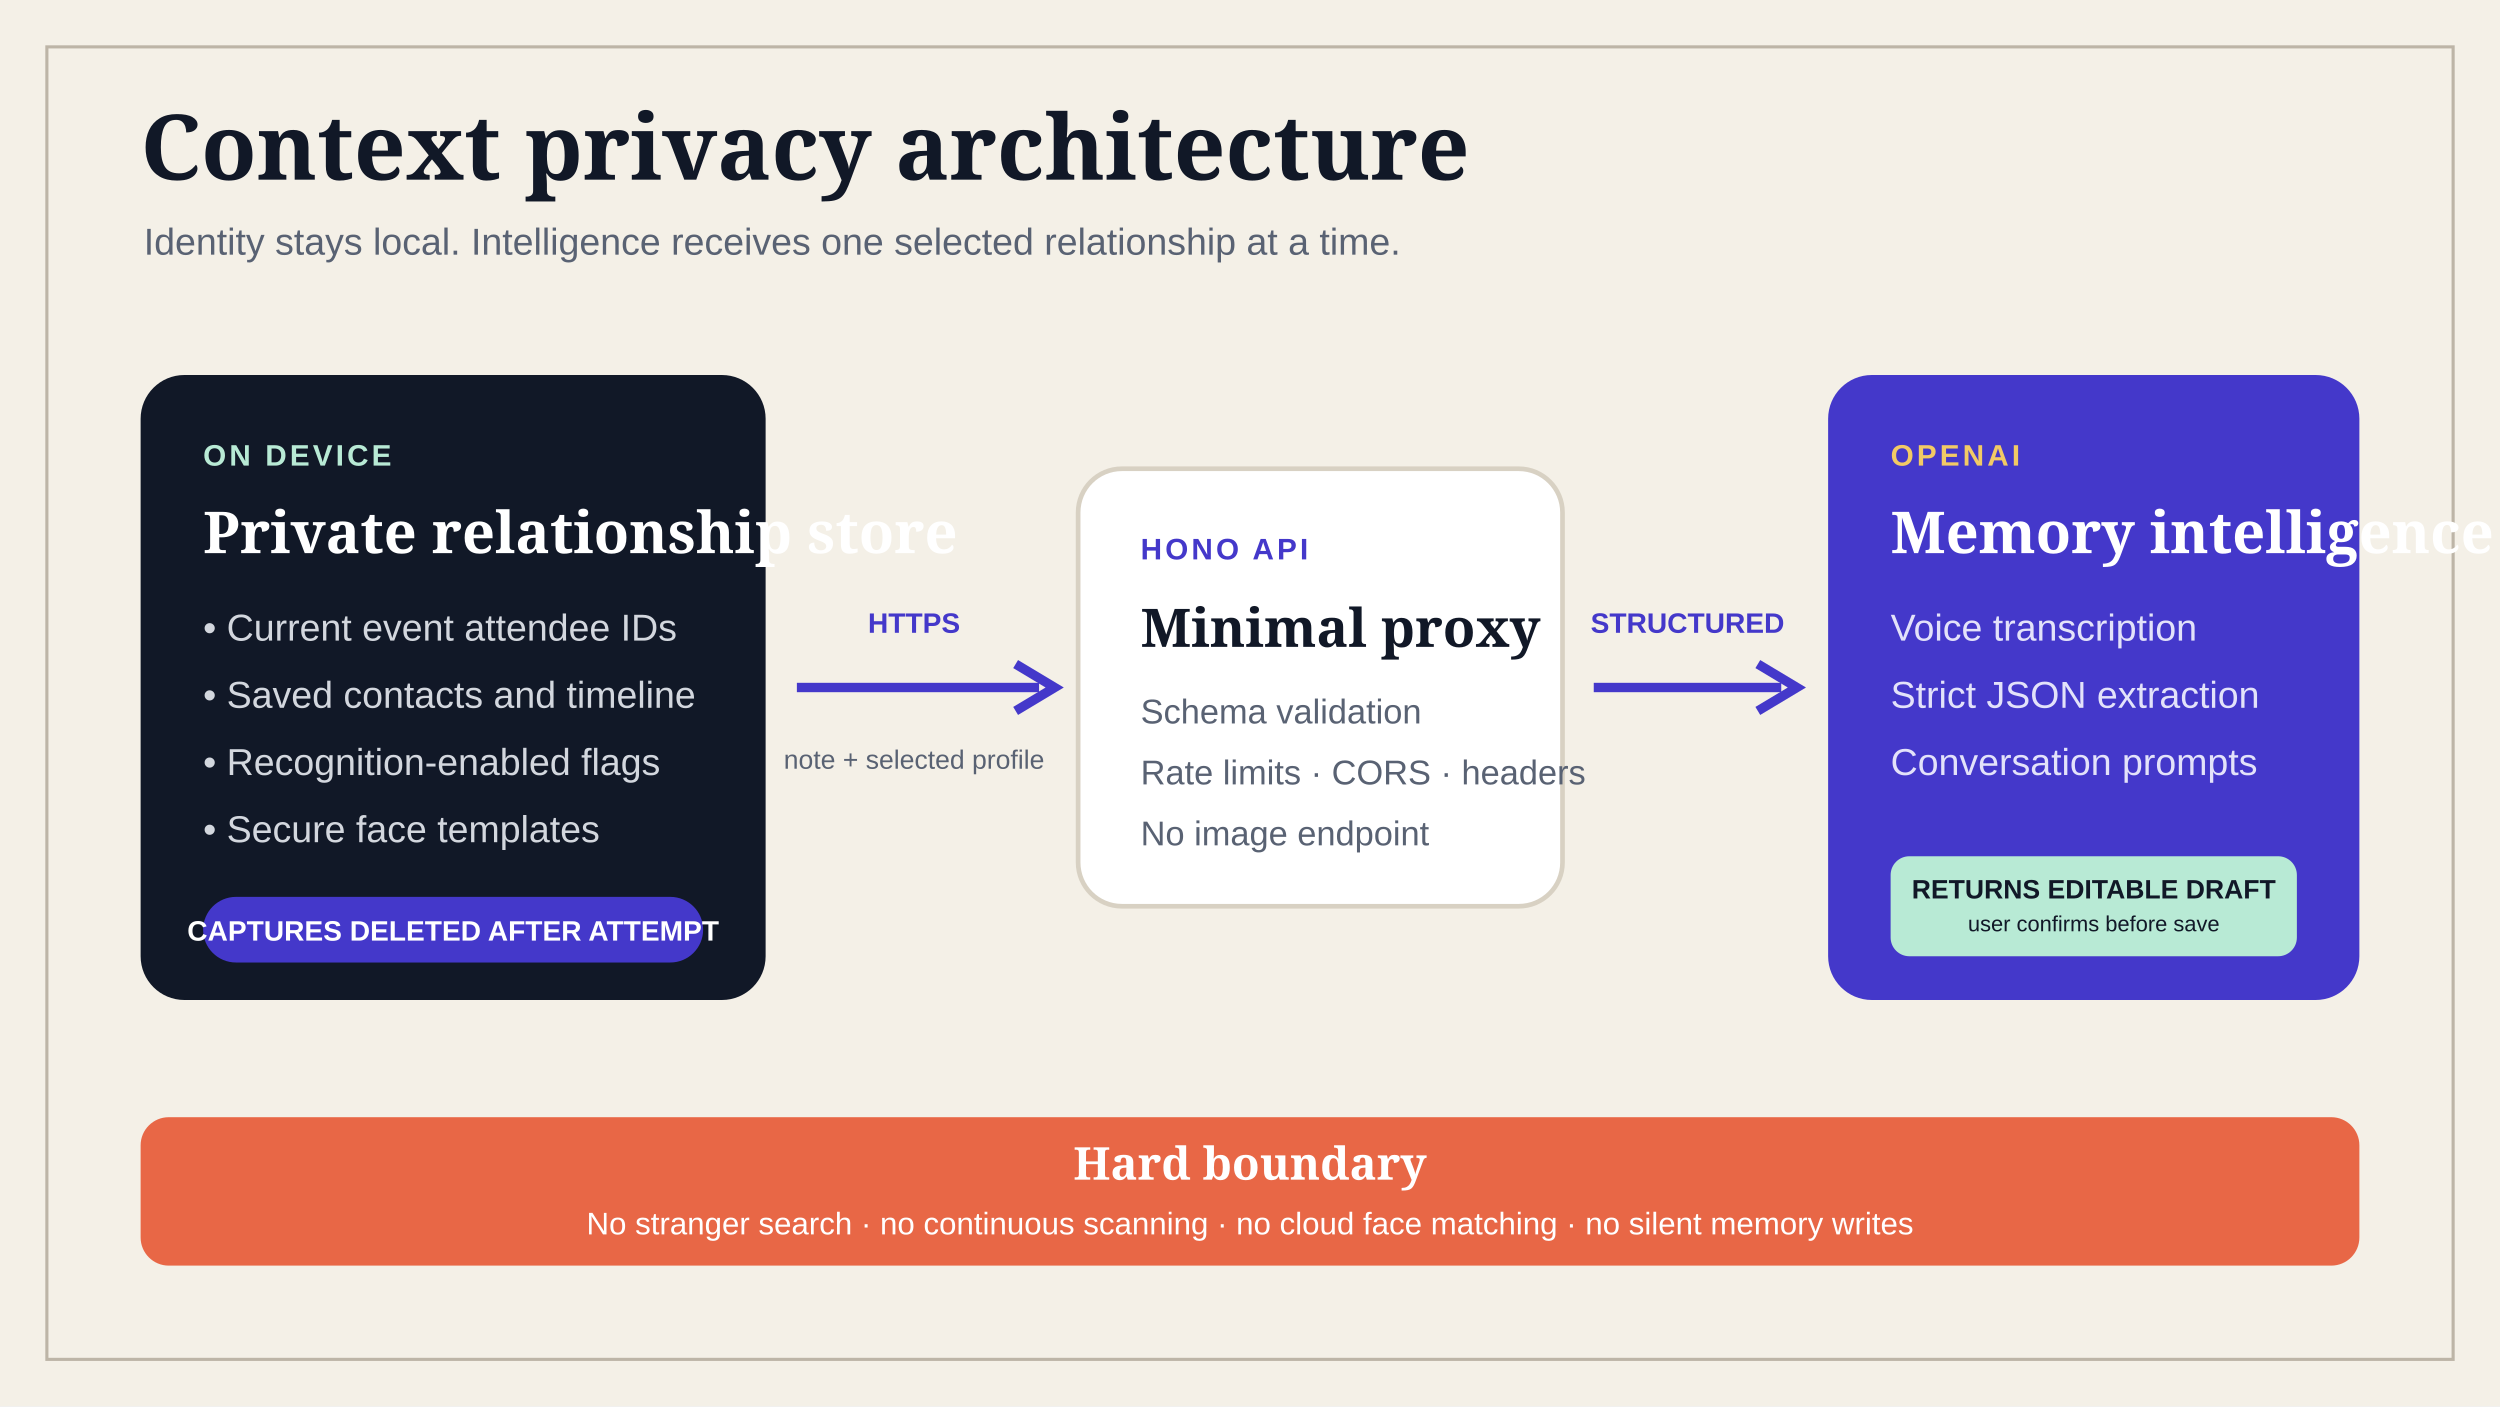
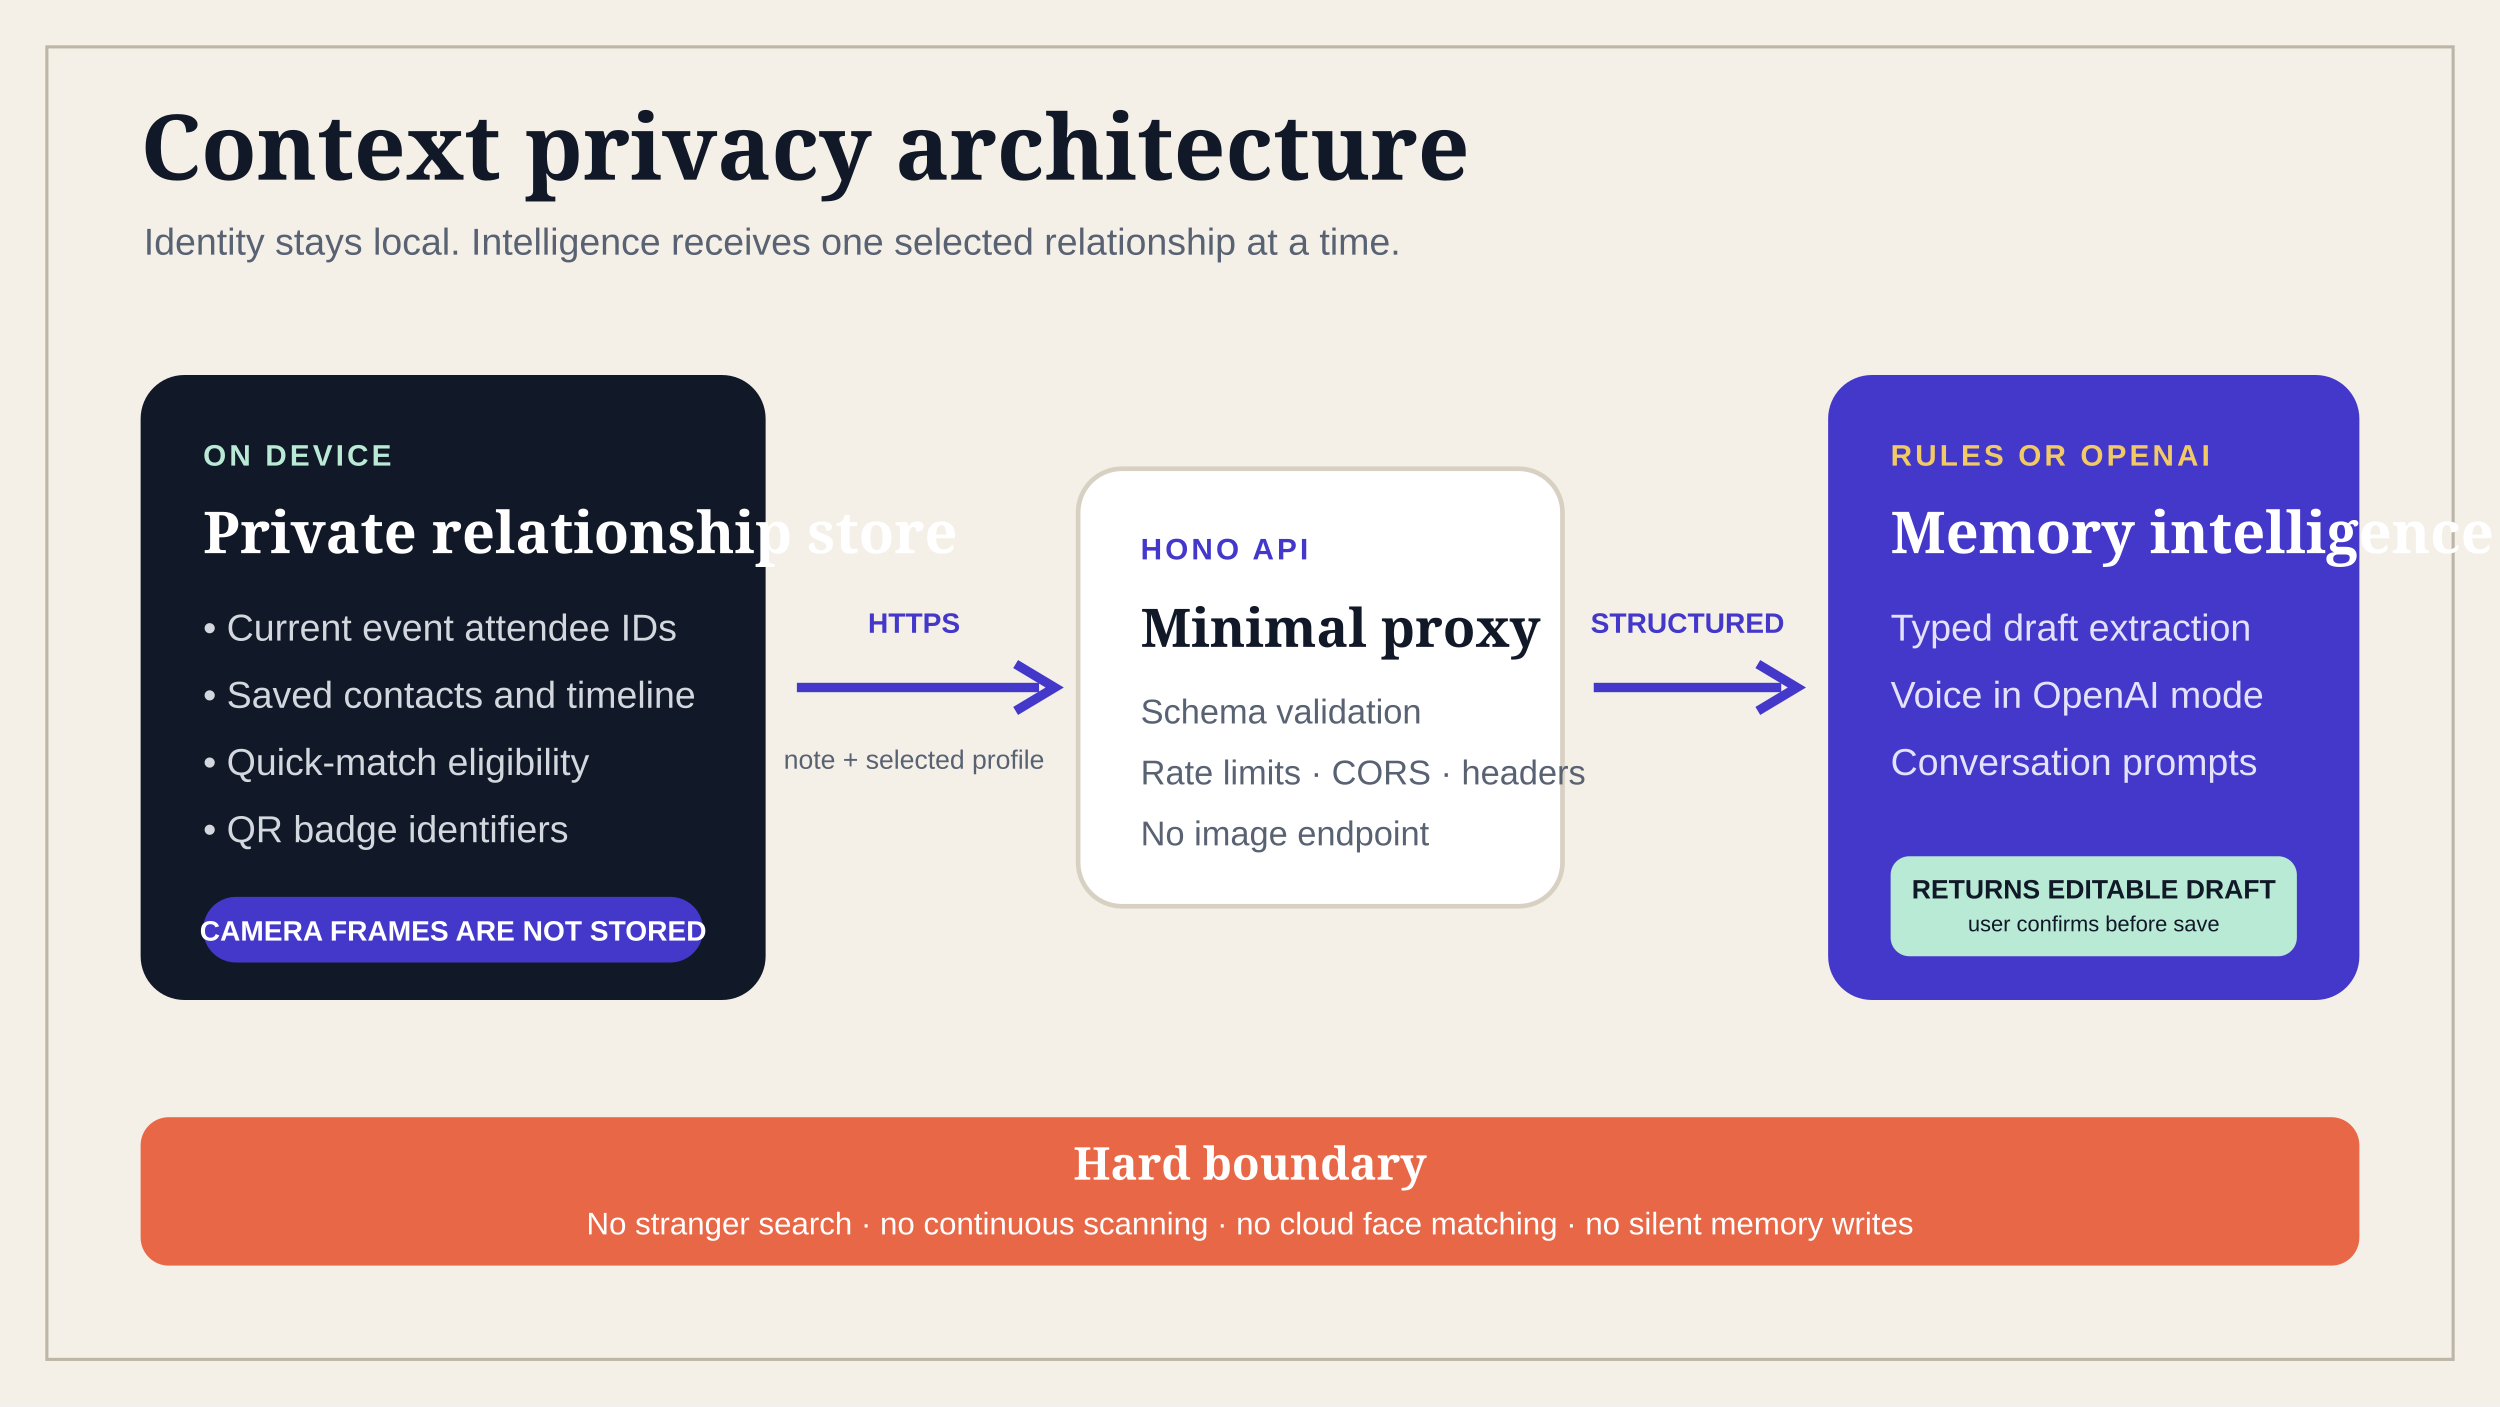
<svg xmlns="http://www.w3.org/2000/svg" width="1600" height="900" viewBox="0 0 1600 900" role="img" aria-labelledby="title desc">
  <rect width="1600" height="900" fill="#F4F0E7" />
  <rect x="30" y="30" width="1540" height="840" fill="none" stroke="#BDB5A7" stroke-width="2" />
  <text x="90" y="115" fill="#111827" font-family="Georgia, serif" font-size="58" font-weight="700">Context privacy architecture</text>
  <text x="92" y="163" fill="#596273" font-family="Arial, sans-serif" font-size="24">Identity stays local. Intelligence receives one selected relationship at a time.</text>
  <rect x="90" y="240" width="400" height="400" rx="28" fill="#111827" />
  <text x="130" y="298" fill="#B8EAD5" font-family="Arial, sans-serif" font-size="19" font-weight="700" letter-spacing="2">ON DEVICE</text>
  <text x="130" y="354" fill="#FFFFFF" font-family="Georgia, serif" font-size="37" font-weight="700">Private relationship store</text>
  <text x="130" y="410" fill="#D3D7DE" font-family="Arial, sans-serif" font-size="24">• Current event attendee IDs</text>
  <text x="130" y="453" fill="#D3D7DE" font-family="Arial, sans-serif" font-size="24">• Saved contacts and timeline</text>
-   <text x="130" y="496" fill="#D3D7DE" font-family="Arial, sans-serif" font-size="24">• Recognition-enabled flags</text>
-   <text x="130" y="539" fill="#D3D7DE" font-family="Arial, sans-serif" font-size="24">• Secure face templates</text>
+   <text x="130" y="496" fill="#D3D7DE" font-family="Arial, sans-serif" font-size="24">• Quick-match eligibility</text>
+   <text x="130" y="539" fill="#D3D7DE" font-family="Arial, sans-serif" font-size="24">• QR badge identifiers</text>
  <rect x="130" y="574" width="320" height="42" rx="21" fill="#4438CA" />
-   <text x="290" y="602" fill="#FFFFFF" text-anchor="middle" font-family="Arial, sans-serif" font-size="18" font-weight="700">CAPTURES DELETED AFTER ATTEMPT</text>
+   <text x="290" y="602" fill="#FFFFFF" text-anchor="middle" font-family="Arial, sans-serif" font-size="18" font-weight="700">CAMERA FRAMES ARE NOT STORED</text>
  <path d="M510 440 H665" stroke="#4438CA" stroke-width="6" fill="none" />
  <path d="M650 425 L675 440 L650 455" fill="none" stroke="#4438CA" stroke-width="6" />
  <text x="585" y="405" fill="#4438CA" text-anchor="middle" font-family="Arial, sans-serif" font-size="18" font-weight="700">HTTPS</text>
  <text x="585" y="492" fill="#596273" text-anchor="middle" font-family="Arial, sans-serif" font-size="17">note + selected profile</text>
  <rect x="690" y="300" width="310" height="280" rx="28" fill="#FFFFFF" stroke="#D8D1C3" stroke-width="3" />
  <text x="730" y="358" fill="#4438CA" font-family="Arial, sans-serif" font-size="19" font-weight="700" letter-spacing="2">HONO API</text>
  <text x="730" y="414" fill="#111827" font-family="Georgia, serif" font-size="34" font-weight="700">Minimal proxy</text>
  <text x="730" y="463" fill="#596273" font-family="Arial, sans-serif" font-size="22">Schema validation</text>
  <text x="730" y="502" fill="#596273" font-family="Arial, sans-serif" font-size="22">Rate limits · CORS · headers</text>
  <text x="730" y="541" fill="#596273" font-family="Arial, sans-serif" font-size="22">No image endpoint</text>
  <path d="M1020 440 H1140" stroke="#4438CA" stroke-width="6" fill="none" />
  <path d="M1125 425 L1150 440 L1125 455" fill="none" stroke="#4438CA" stroke-width="6" />
  <text x="1080" y="405" fill="#4438CA" text-anchor="middle" font-family="Arial, sans-serif" font-size="18" font-weight="700">STRUCTURED</text>
  <rect x="1170" y="240" width="340" height="400" rx="28" fill="#4438CA" />
-   <text x="1210" y="298" fill="#F2CA65" font-family="Arial, sans-serif" font-size="19" font-weight="700" letter-spacing="2">OPENAI</text>
+   <text x="1210" y="298" fill="#F2CA65" font-family="Arial, sans-serif" font-size="19" font-weight="700" letter-spacing="2">RULES OR OPENAI</text>
  <text x="1210" y="354" fill="#FFFFFF" font-family="Georgia, serif" font-size="37" font-weight="700">Memory intelligence</text>
-   <text x="1210" y="410" fill="#E3E2FA" font-family="Arial, sans-serif" font-size="24">Voice transcription</text>
-   <text x="1210" y="453" fill="#E3E2FA" font-family="Arial, sans-serif" font-size="24">Strict JSON extraction</text>
+   <text x="1210" y="410" fill="#E3E2FA" font-family="Arial, sans-serif" font-size="24">Typed draft extraction</text>
+   <text x="1210" y="453" fill="#E3E2FA" font-family="Arial, sans-serif" font-size="24">Voice in OpenAI mode</text>
  <text x="1210" y="496" fill="#E3E2FA" font-family="Arial, sans-serif" font-size="24">Conversation prompts</text>
  <rect x="1210" y="548" width="260" height="64" rx="12" fill="#B8EAD5" />
  <text x="1340" y="575" fill="#111827" text-anchor="middle" font-family="Arial, sans-serif" font-size="17" font-weight="700">RETURNS EDITABLE DRAFT</text>
  <text x="1340" y="596" fill="#111827" text-anchor="middle" font-family="Arial, sans-serif" font-size="14">user confirms before save</text>
  <rect x="90" y="715" width="1420" height="95" rx="18" fill="#E86746" />
  <text x="800" y="755" fill="#FFFFFF" text-anchor="middle" font-family="Georgia, serif" font-size="29" font-weight="700">Hard boundary</text>
  <text x="800" y="790" fill="#FFFFFF" text-anchor="middle" font-family="Arial, sans-serif" font-size="20">No stranger search · no continuous scanning · no cloud face matching · no silent memory writes</text>
</svg>
